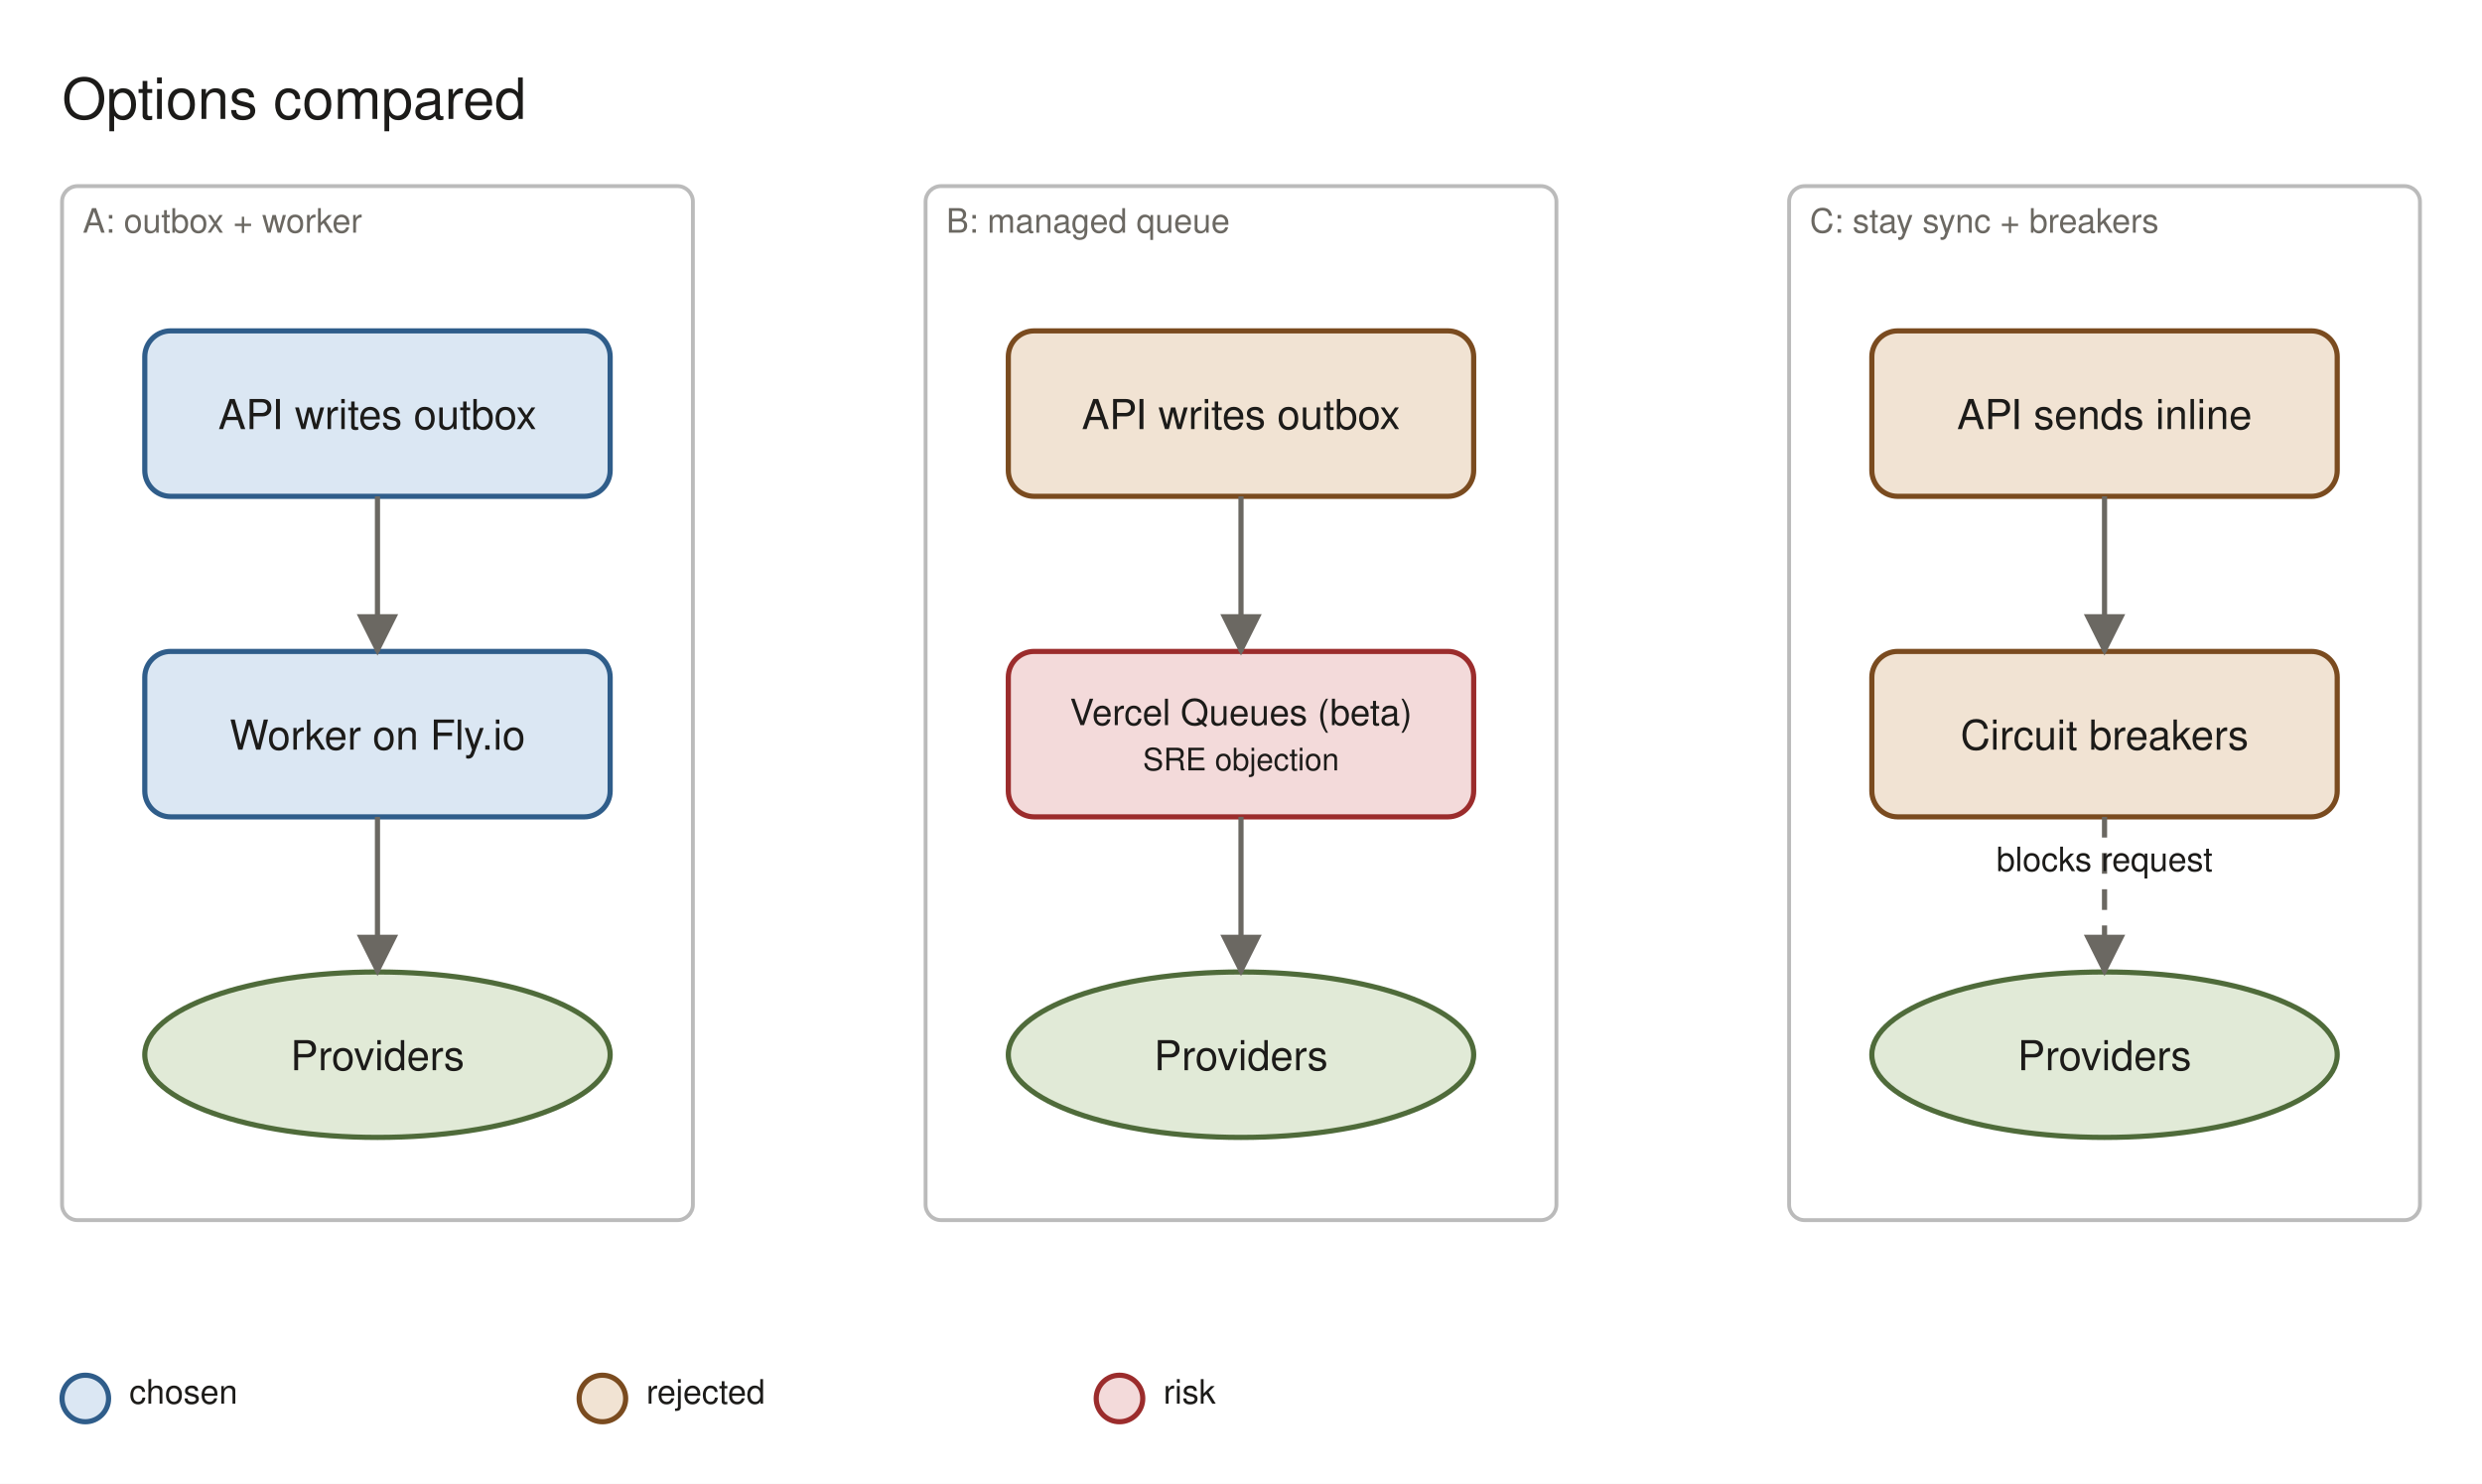
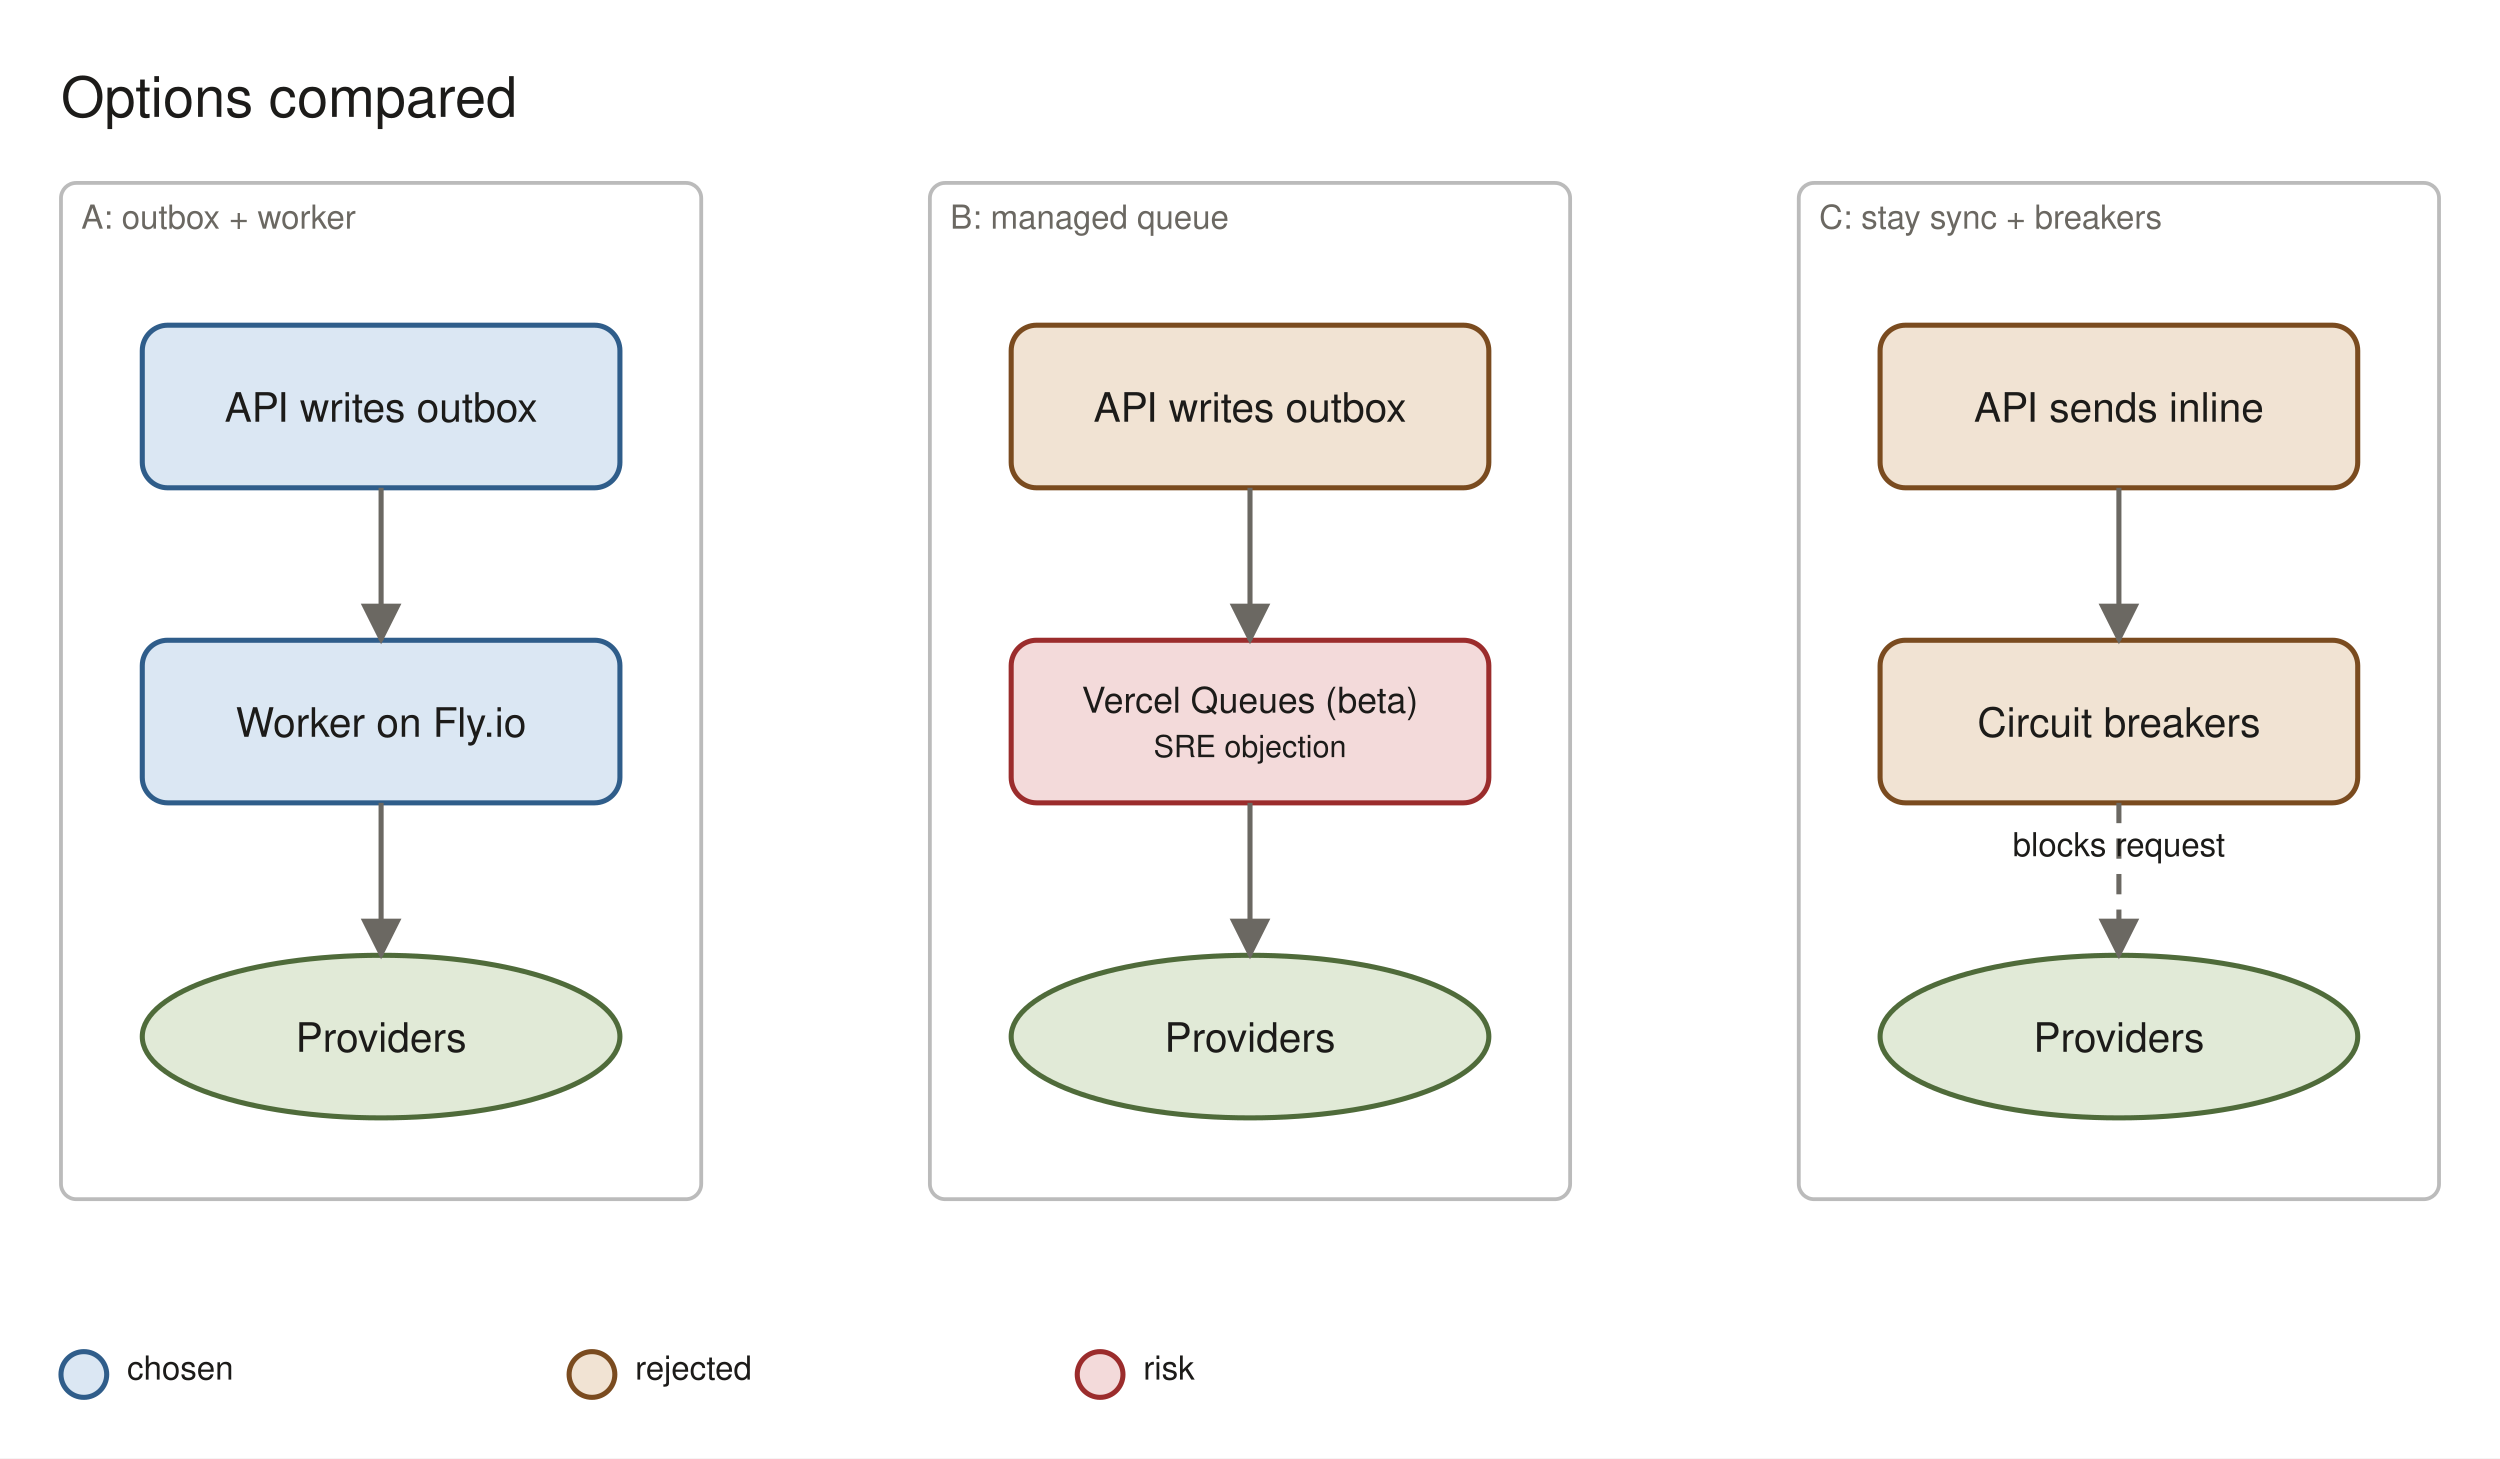
- <svg xmlns="http://www.w3.org/2000/svg" viewBox="8 8 960 574" width="960" height="574" font-family="Helvetica, Arial, sans-serif">
+ <svg xmlns="http://www.w3.org/2000/svg" viewBox="8 8 984 574" width="984" height="574" font-family="Helvetica, Arial, sans-serif">
  <defs>
    <marker id="ah-6b6862" viewBox="0 0 10 10" refX="9" refY="5" markerWidth="8" markerHeight="8" orient="auto-start-reverse">
      <path d="M0,0 L10,5 L0,10 z" fill="#6b6862" />
    </marker>
  </defs>
-   <rect x="8" y="8" width="960" height="574" fill="#ffffff" />
+   <rect x="8" y="8" width="984" height="574" fill="#ffffff" />
  <text x="32" y="54.0" font-size="22" text-anchor="start" fill="#1c1b19">Options compared</text>
-   <rect x="700" y="80" width="244" height="400" fill="none" stroke="#bbbbbb" stroke-width="1.5" rx="6" />
-   <text x="708" y="98" font-size="13" fill="#6b6862">C: stay sync + breakers</text>
-   <rect x="366" y="80" width="244" height="400" fill="none" stroke="#bbbbbb" stroke-width="1.5" rx="6" />
-   <text x="374" y="98" font-size="13" fill="#6b6862">B: managed queue</text>
-   <rect x="32" y="80" width="244" height="400" fill="none" stroke="#bbbbbb" stroke-width="1.5" rx="6" />
+   <rect x="716" y="80" width="252" height="400" fill="none" stroke="#bbbbbb" stroke-width="1.5" rx="6" />
+   <text x="724" y="98" font-size="13" fill="#6b6862">C: stay sync + breakers</text>
+   <rect x="374" y="80" width="252" height="400" fill="none" stroke="#bbbbbb" stroke-width="1.5" rx="6" />
+   <text x="382" y="98" font-size="13" fill="#6b6862">B: managed queue</text>
+   <rect x="32" y="80" width="252" height="400" fill="none" stroke="#bbbbbb" stroke-width="1.5" rx="6" />
  <text x="40" y="98" font-size="13" fill="#6b6862">A: outbox + worker</text>
-   <rect x="64.0" y="136" width="180" height="64" rx="10" fill="#dbe7f3" stroke="#2f5d8a" stroke-width="2" />
-   <text x="154.0" y="174.0" font-size="16" text-anchor="middle" fill="#1c1b19">API writes outbox</text>
-   <rect x="64.0" y="260" width="180" height="64" rx="10" fill="#dbe7f3" stroke="#2f5d8a" stroke-width="2" />
-   <text x="154.0" y="298.0" font-size="16" text-anchor="middle" fill="#1c1b19">Worker on Fly.io</text>
-   <ellipse cx="154.0" cy="416.0" rx="90.0" ry="32.0" fill="#e1ead7" stroke="#4f6b3a" stroke-width="2" />
-   <text x="154.0" y="422.0" font-size="16" text-anchor="middle" fill="#1c1b19">Providers</text>
-   <rect x="398.0" y="136" width="180" height="64" rx="10" fill="#f1e3d3" stroke="#7a4b1f" stroke-width="2" />
-   <text x="488.0" y="174.0" font-size="16" text-anchor="middle" fill="#1c1b19">API writes outbox</text>
-   <rect x="398.0" y="260" width="180" height="64" rx="10" fill="#f3dada" stroke="#9b2c2c" stroke-width="2" />
-   <text x="488.0" y="288.5" font-size="14" text-anchor="middle" fill="#1c1b19">Vercel Queues (beta)</text>
-   <text x="488.0" y="306.0" font-size="12" text-anchor="middle" fill="#1c1b19">SRE objection</text>
-   <ellipse cx="488.0" cy="416.0" rx="90.0" ry="32.0" fill="#e1ead7" stroke="#4f6b3a" stroke-width="2" />
-   <text x="488.0" y="422.0" font-size="16" text-anchor="middle" fill="#1c1b19">Providers</text>
-   <rect x="732.0" y="136" width="180" height="64" rx="10" fill="#f1e3d3" stroke="#7a4b1f" stroke-width="2" />
-   <text x="822.0" y="174.0" font-size="16" text-anchor="middle" fill="#1c1b19">API sends inline</text>
-   <rect x="732.0" y="260" width="180" height="64" rx="10" fill="#f1e3d3" stroke="#7a4b1f" stroke-width="2" />
-   <text x="822.0" y="298.0" font-size="16" text-anchor="middle" fill="#1c1b19">Circuit breakers</text>
-   <ellipse cx="822.0" cy="416.0" rx="90.0" ry="32.0" fill="#e1ead7" stroke="#4f6b3a" stroke-width="2" />
-   <text x="822.0" y="422.0" font-size="16" text-anchor="middle" fill="#1c1b19">Providers</text>
-   <line x1="154.0" y1="200" x2="154.0" y2="260" stroke="#6b6862" stroke-width="2" marker-end="url(#ah-6b6862)" />
-   <line x1="154.0" y1="324" x2="154.0" y2="384" stroke="#6b6862" stroke-width="2" marker-end="url(#ah-6b6862)" />
-   <line x1="488.0" y1="200" x2="488.0" y2="260" stroke="#6b6862" stroke-width="2" marker-end="url(#ah-6b6862)" />
-   <line x1="488.0" y1="324" x2="488.0" y2="384" stroke="#6b6862" stroke-width="2" marker-end="url(#ah-6b6862)" />
-   <line x1="822.0" y1="200" x2="822.0" y2="260" stroke="#6b6862" stroke-width="2" marker-end="url(#ah-6b6862)" />
-   <line x1="822.0" y1="324" x2="822.0" y2="384" stroke="#6b6862" stroke-width="2" stroke-dasharray="8 6" marker-end="url(#ah-6b6862)" />
-   <text x="822.0" y="345.0" font-size="13" text-anchor="middle" fill="#1c1b19">blocks request</text>
+   <rect x="64.0" y="136" width="188" height="64" rx="10" fill="#dbe7f3" stroke="#2f5d8a" stroke-width="2" />
+   <text x="158.0" y="174.0" font-size="16" text-anchor="middle" fill="#1c1b19">API writes outbox</text>
+   <rect x="64.0" y="260" width="188" height="64" rx="10" fill="#dbe7f3" stroke="#2f5d8a" stroke-width="2" />
+   <text x="158.0" y="298.0" font-size="16" text-anchor="middle" fill="#1c1b19">Worker on Fly.io</text>
+   <ellipse cx="158.0" cy="416.0" rx="94.0" ry="32.0" fill="#e1ead7" stroke="#4f6b3a" stroke-width="2" />
+   <text x="158.0" y="422.0" font-size="16" text-anchor="middle" fill="#1c1b19">Providers</text>
+   <rect x="406.0" y="136" width="188" height="64" rx="10" fill="#f1e3d3" stroke="#7a4b1f" stroke-width="2" />
+   <text x="500.0" y="174.0" font-size="16" text-anchor="middle" fill="#1c1b19">API writes outbox</text>
+   <rect x="406.0" y="260" width="188" height="64" rx="10" fill="#f3dada" stroke="#9b2c2c" stroke-width="2" />
+   <text x="500.0" y="288.5" font-size="14" text-anchor="middle" fill="#1c1b19">Vercel Queues (beta)</text>
+   <text x="500.0" y="306.0" font-size="12" text-anchor="middle" fill="#1c1b19">SRE objection</text>
+   <ellipse cx="500.0" cy="416.0" rx="94.0" ry="32.0" fill="#e1ead7" stroke="#4f6b3a" stroke-width="2" />
+   <text x="500.0" y="422.0" font-size="16" text-anchor="middle" fill="#1c1b19">Providers</text>
+   <rect x="748.0" y="136" width="188" height="64" rx="10" fill="#f1e3d3" stroke="#7a4b1f" stroke-width="2" />
+   <text x="842.0" y="174.0" font-size="16" text-anchor="middle" fill="#1c1b19">API sends inline</text>
+   <rect x="748.0" y="260" width="188" height="64" rx="10" fill="#f1e3d3" stroke="#7a4b1f" stroke-width="2" />
+   <text x="842.0" y="298.0" font-size="16" text-anchor="middle" fill="#1c1b19">Circuit breakers</text>
+   <ellipse cx="842.0" cy="416.0" rx="94.0" ry="32.0" fill="#e1ead7" stroke="#4f6b3a" stroke-width="2" />
+   <text x="842.0" y="422.0" font-size="16" text-anchor="middle" fill="#1c1b19">Providers</text>
+   <polyline points="158.0,200 158.0,260" fill="none" stroke="#6b6862" stroke-width="2" marker-end="url(#ah-6b6862)" />
+   <polyline points="158.0,324 158.0,384" fill="none" stroke="#6b6862" stroke-width="2" marker-end="url(#ah-6b6862)" />
+   <polyline points="500.0,200 500.0,260" fill="none" stroke="#6b6862" stroke-width="2" marker-end="url(#ah-6b6862)" />
+   <polyline points="500.0,324 500.0,384" fill="none" stroke="#6b6862" stroke-width="2" marker-end="url(#ah-6b6862)" />
+   <polyline points="842.0,200 842.0,260" fill="none" stroke="#6b6862" stroke-width="2" marker-end="url(#ah-6b6862)" />
+   <polyline points="842.0,324 842.0,384" fill="none" stroke="#6b6862" stroke-width="2" stroke-dasharray="8 6" marker-end="url(#ah-6b6862)" />
+   <text x="842.0" y="345.0" font-size="13" text-anchor="middle" fill="#1c1b19">blocks request</text>
  <rect x="32" y="540" width="18" height="18" rx="10" fill="#dbe7f3" stroke="#2f5d8a" stroke-width="2" />
  <text x="58" y="551.0" font-size="13" text-anchor="start" fill="#1c1b19">chosen</text>
  <rect x="232" y="540" width="18" height="18" rx="10" fill="#f1e3d3" stroke="#7a4b1f" stroke-width="2" />
  <text x="258" y="551.0" font-size="13" text-anchor="start" fill="#1c1b19">rejected</text>
  <rect x="432" y="540" width="18" height="18" rx="10" fill="#f3dada" stroke="#9b2c2c" stroke-width="2" />
  <text x="458" y="551.0" font-size="13" text-anchor="start" fill="#1c1b19">risk</text>
</svg>
